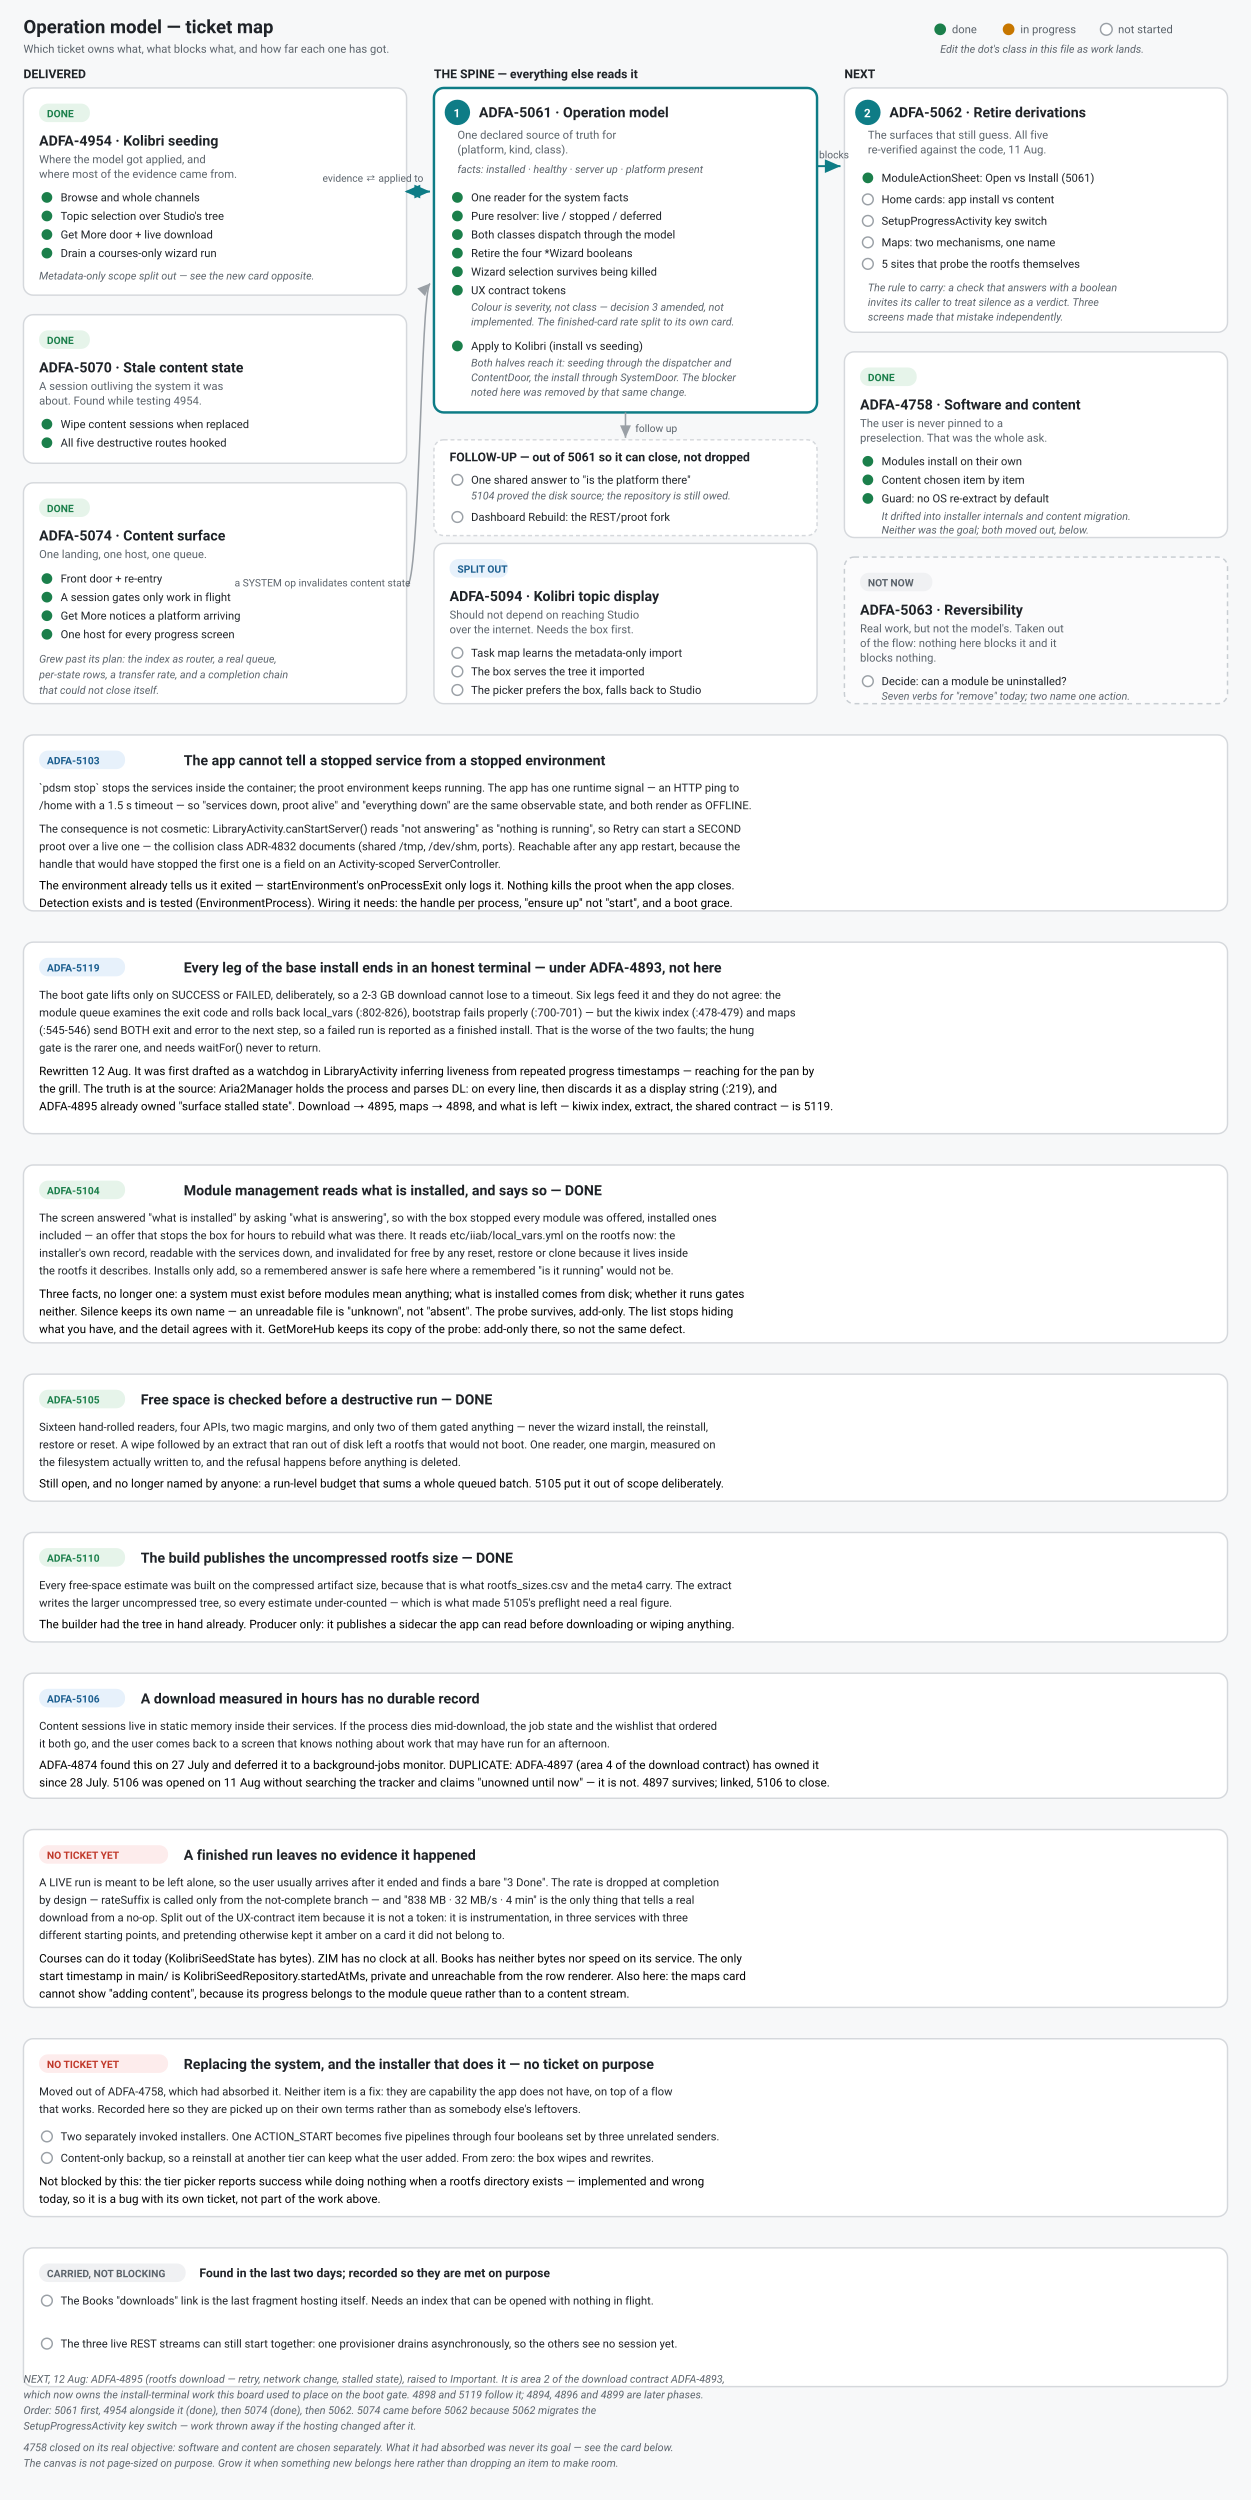
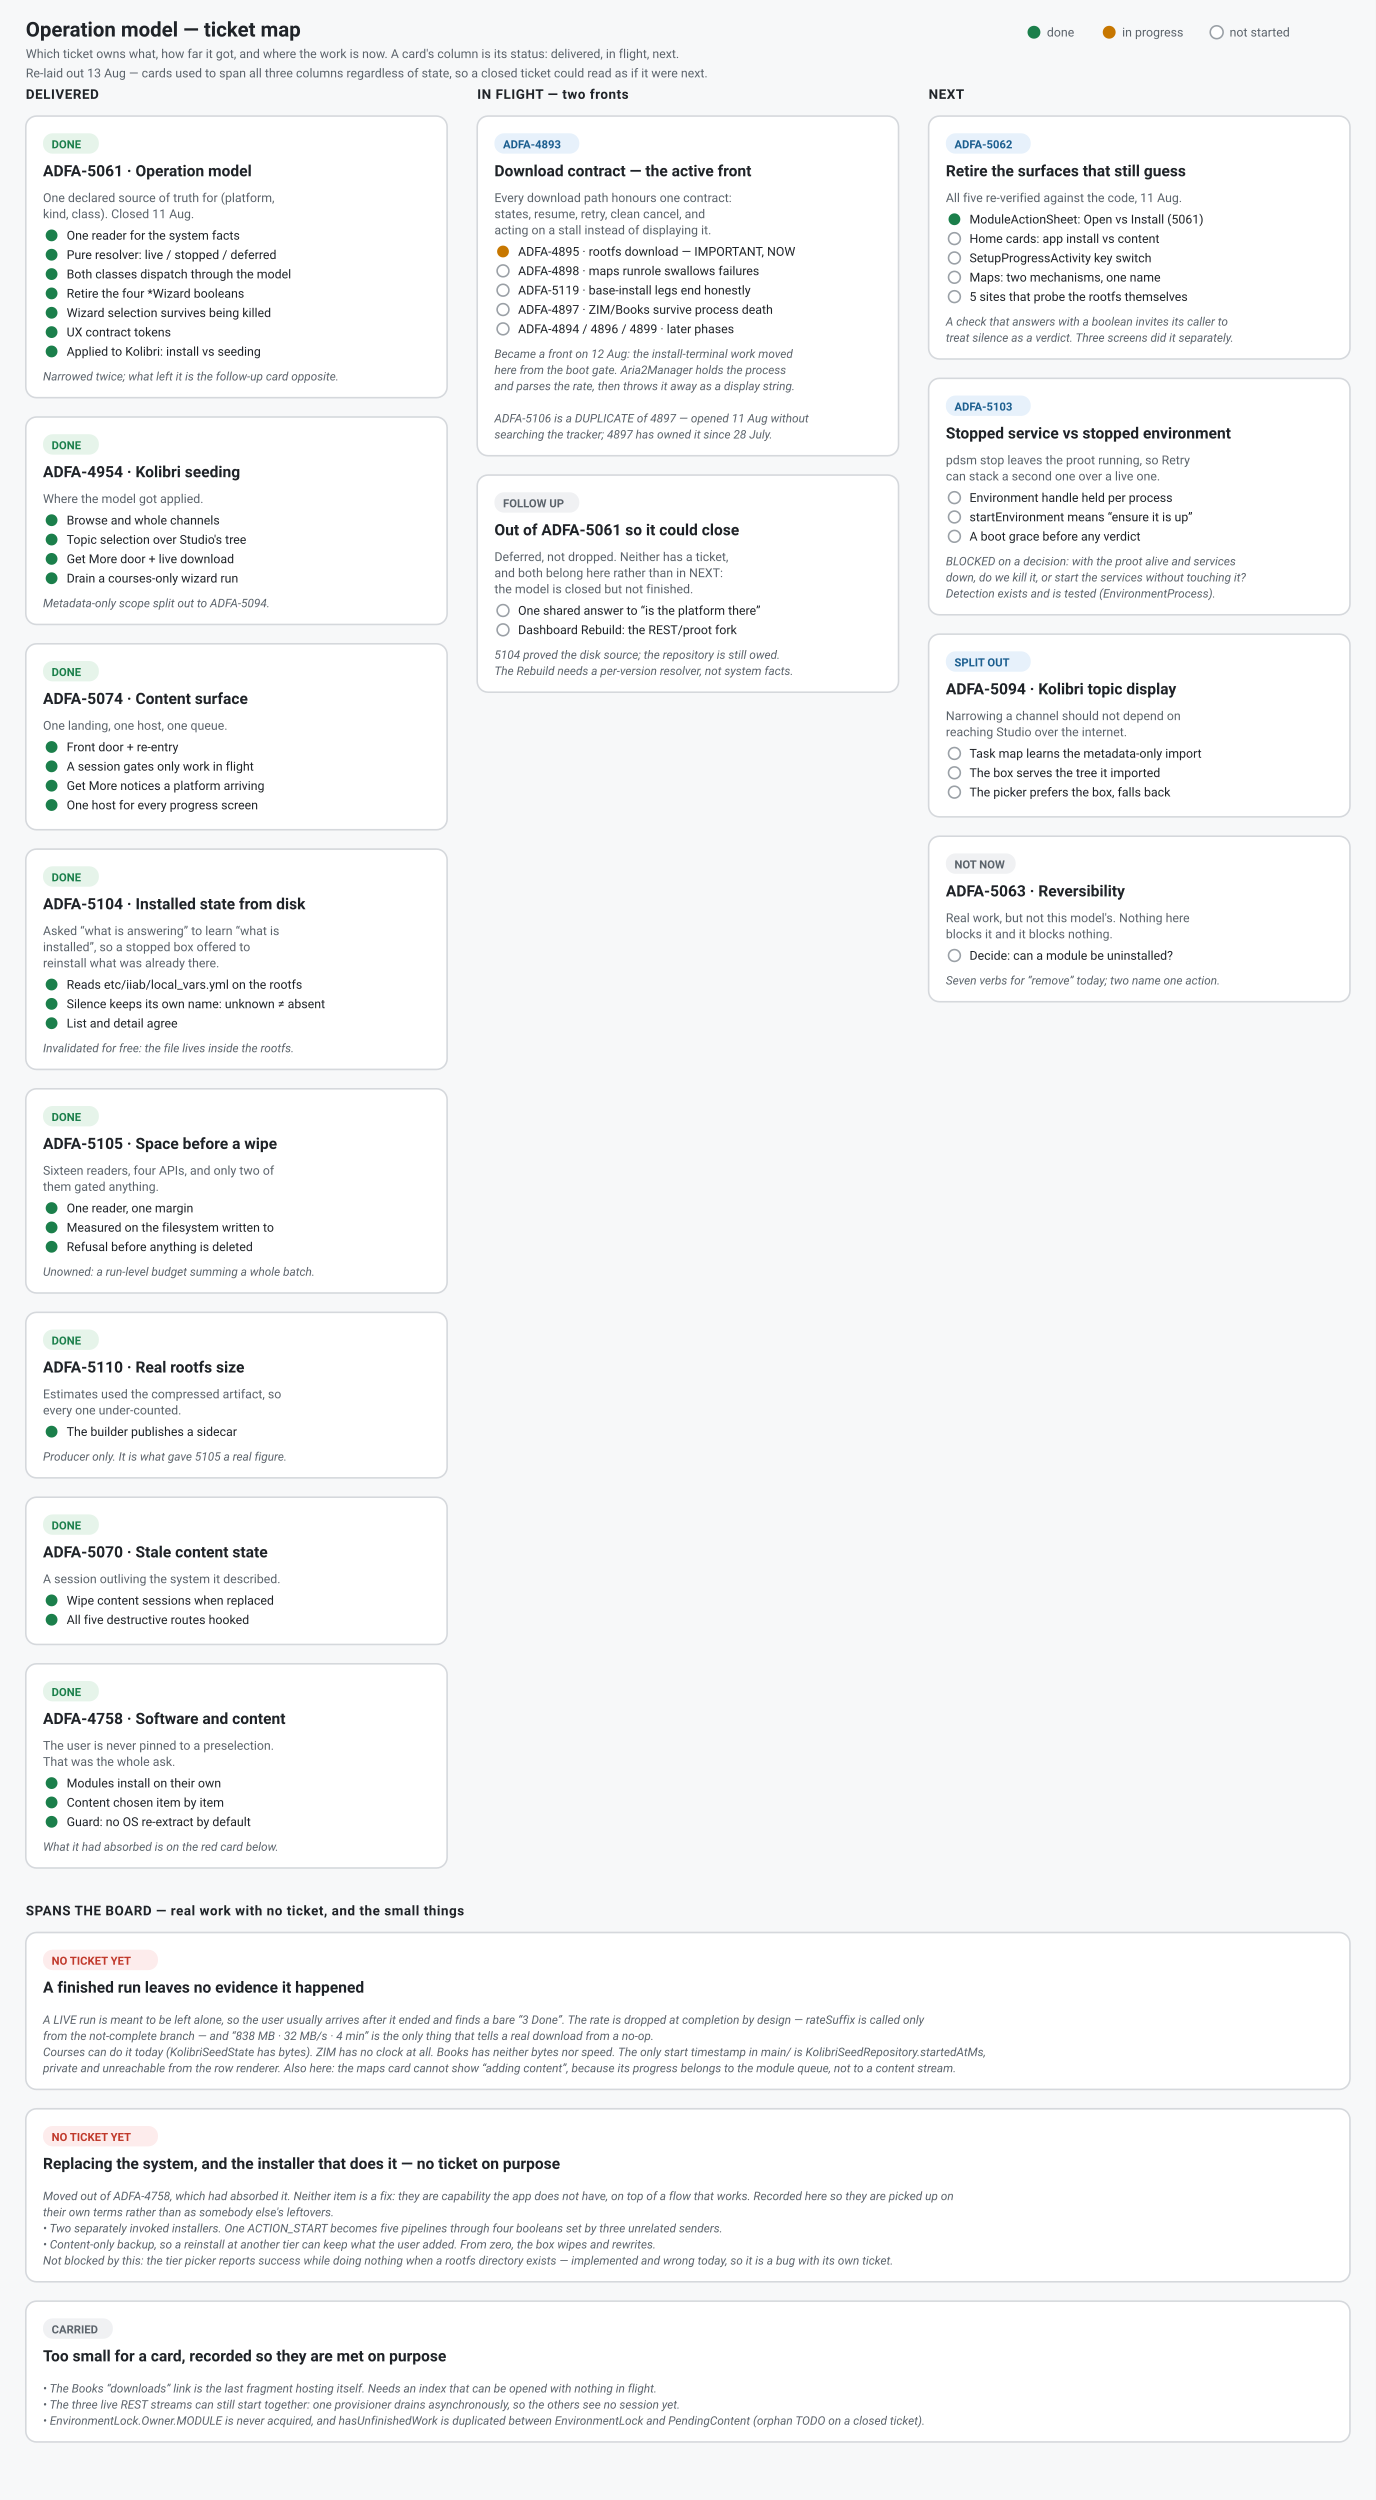
- <svg xmlns="http://www.w3.org/2000/svg" viewBox="0 0 1280 2558" width="1280" height="2558" font-family="Segoe UI, Roboto, Helvetica, Arial, sans-serif">
+ <svg xmlns="http://www.w3.org/2000/svg" viewBox="0 0 1280 2326" width="1280" height="2326" font-family="Segoe UI, Roboto, Helvetica, Arial, sans-serif">
  <style>
  .bg    { fill: #F7F8F9; }
  .card  { fill: #FFFFFF; stroke: #D5D8DC; stroke-width: 1.5; rx: 10; }
-   .card-hi { fill: #FFFFFF; stroke: #0E7C86; stroke-width: 2.5; rx: 10; }
-   .card-park { fill: #FBFBFC; stroke: #C8CDD2; stroke-width: 1.5; stroke-dasharray: 5 4; rx: 10; }
  .h1    { font-size: 19px; font-weight: 700; fill: #1F2328; }
  .h2    { font-size: 14.5px; font-weight: 700; fill: #1F2328; }
-   .h3    { font-size: 12.5px; font-weight: 700; fill: #1F2328; }
+   .h3    { font-size: 12.5px; font-weight: 700; fill: #1F2328; letter-spacing: .04em; }
  .sub   { font-size: 11.5px; fill: #5B636B; }
  .item  { font-size: 11.5px; fill: #1F2328; }
  .note  { font-size: 11px; fill: #5B636B; font-style: italic; }
-   .lnk   { stroke: #9AA0A6; stroke-width: 1.6; fill: none; }
-   .lnk-hi{ stroke: #0E7C86; stroke-width: 2; fill: none; }
-   .lnklbl{ font-size: 10.5px; fill: #5B636B; }
- 
-   /* ---- the three states: change an item's class to move it ---- */
  .s-done { fill: #1B7F4B; stroke: none; }
  .s-doing{ fill: #C77700; stroke: none; }
  .s-todo { fill: #FFFFFF; stroke: #9AA0A6; stroke-width: 1.5; }
- 
-   .badge  { fill: #0E7C86; }
-   .badgetx{ font-size: 12px; font-weight: 700; fill: #FFFFFF; }
  .chip   { rx: 9; }
  .chiptx { font-size: 10.5px; font-weight: 700; }
</style>
-   <defs>
-     <marker id="arw" markerWidth="9" markerHeight="9" refX="8" refY="4.5" orient="auto">
-       <path d="M0,1 L8,4.5 L0,8 Z" fill="#9AA0A6" />
-     </marker>
-     <marker id="arwhi" markerWidth="9" markerHeight="9" refX="8" refY="4.5" orient="auto">
-       <path d="M0,1 L8,4.5 L0,8 Z" fill="#0E7C86" />
-     </marker>
-     <marker id="arwhiS" markerWidth="9" markerHeight="9" refX="1" refY="4.5" orient="auto">
-       <path d="M8,1 L0,4.5 L8,8 Z" fill="#0E7C86" />
-     </marker>
-   </defs>
-   <rect class="bg" x="0" y="0" width="1280" height="2558" />
+   <rect class="bg" x="0" y="0" width="1280" height="2326" />
  <text class="h1" x="24" y="34">Operation model — ticket map</text>
-   <text class="sub" x="24" y="54">Which ticket owns what, what blocks what, and how far each one has got.</text>
+   <text class="sub" x="24" y="54">Which ticket owns what, how far it got, and where the work is now. A card's column is its status: delivered, in flight, next.</text>
+   <text class="sub" x="24" y="72">Re-laid out 13 Aug — cards used to span all three columns regardless of state, so a closed ticket could read as if it were next.</text>
  <circle class="s-done" cx="962" cy="30" r="6" />
  <text class="sub" x="974" y="34">done</text>
  <circle class="s-doing" cx="1032" cy="30" r="6" />
  <text class="sub" x="1044" y="34">in progress</text>
  <circle class="s-todo" cx="1132" cy="30" r="6" />
  <text class="sub" x="1144" y="34">not started</text>
-   <text class="note" x="962" y="54">Edit the dot's class in this file as work lands.</text>
-   <text class="h3" x="24" y="80">DELIVERED</text>
-   <rect class="card" x="24" y="90" width="392" height="212" />
-   <rect class="chip" x="40" y="106" width="52" height="19" fill="#E6F4EA" stroke="none" />
-   <text class="chiptx" x="48" y="120" fill="#1B7F4B">DONE</text>
-   <text class="h2" x="40" y="149">ADFA-4954 · Kolibri seeding</text>
-   <text class="sub" x="40" y="167">Where the model got applied, and</text>
-   <text class="sub" x="40" y="182">where most of the evidence came from.</text>
-   <circle class="s-done" cx="48" cy="202" r="5.5" />
-   <text class="item" x="62" y="206">Browse and whole channels</text>
-   <circle class="s-done" cx="48" cy="221" r="5.5" />
-   <text class="item" x="62" y="225">Topic selection over Studio's tree</text>
-   <circle class="s-done" cx="48" cy="240" r="5.5" />
-   <text class="item" x="62" y="244">Get More door + live download</text>
-   <circle class="s-done" cx="48" cy="259" r="5.5" />
-   <text class="item" x="62" y="263">Drain a courses-only wizard run</text>
-   <text class="note" x="40" y="286">Metadata-only scope split out — see the new card opposite.</text>
-   <rect class="card" x="24" y="322" width="392" height="152" />
-   <rect class="chip" x="40" y="338" width="52" height="19" fill="#E6F4EA" stroke="none" />
-   <text class="chiptx" x="48" y="352" fill="#1B7F4B">DONE</text>
-   <text class="h2" x="40" y="381">ADFA-5070 · Stale content state</text>
-   <text class="sub" x="40" y="399">A session outliving the system it was</text>
-   <text class="sub" x="40" y="414">about. Found while testing 4954.</text>
-   <circle class="s-done" cx="48" cy="434" r="5.5" />
-   <text class="item" x="62" y="438">Wipe content sessions when replaced</text>
-   <circle class="s-done" cx="48" cy="453" r="5.5" />
-   <text class="item" x="62" y="457">All five destructive routes hooked</text>
-   <rect class="card" x="24" y="494" width="392" height="226" />
-   <rect class="chip" x="40" y="510" width="52" height="19" fill="#E6F4EA" stroke="none" />
-   <text class="chiptx" x="48" y="524" fill="#1B7F4B">DONE</text>
-   <text class="h2" x="40" y="553">ADFA-5074 · Content surface</text>
-   <text class="sub" x="40" y="571">One landing, one host, one queue.</text>
-   <circle class="s-done" cx="48" cy="592" r="5.5" />
-   <text class="item" x="62" y="596">Front door + re-entry</text>
-   <circle class="s-done" cx="48" cy="611" r="5.5" />
-   <text class="item" x="62" y="615">A session gates only work in flight</text>
-   <circle class="s-done" cx="48" cy="630" r="5.5" />
-   <text class="item" x="62" y="634">Get More notices a platform arriving</text>
-   <circle class="s-done" cx="48" cy="649" r="5.5" />
-   <text class="item" x="62" y="653">One host for every progress screen</text>
-   <text class="note" x="40" y="678">Grew past its plan: the index as router, a real queue,</text>
-   <text class="note" x="40" y="694">per-state rows, a transfer rate, and a completion chain</text>
-   <text class="note" x="40" y="710">that could not close itself.</text>
-   <text class="h3" x="444" y="80">THE SPINE — everything else reads it</text>
-   <rect class="card-hi" x="444" y="90" width="392" height="332" />
-   <circle class="badge" cx="468" cy="115" r="13" />
-   <text class="badgetx" x="464" y="120">1</text>
-   <text class="h2" x="490" y="120">ADFA-5061 · Operation model</text>
-   <text class="sub" x="468" y="142">One declared source of truth for</text>
-   <text class="sub" x="468" y="157">(platform, kind, class).</text>
-   <text class="note" x="468" y="177">facts: installed · healthy · server up · platform present</text>
-   <circle class="s-done" cx="468" cy="202" r="5.5" />
-   <text class="item" x="482" y="206">One reader for the system facts</text>
-   <circle class="s-done" cx="468" cy="221" r="5.5" />
-   <text class="item" x="482" y="225">Pure resolver: live / stopped / deferred</text>
-   <circle class="s-done" cx="468" cy="240" r="5.5" />
-   <text class="item" x="482" y="244">Both classes dispatch through the model</text>
-   <circle class="s-done" cx="468" cy="259" r="5.5" />
-   <text class="item" x="482" y="263">Retire the four *Wizard booleans</text>
-   <circle class="s-done" cx="468" cy="278" r="5.5" />
-   <text class="item" x="482" y="282">Wizard selection survives being killed</text>
-   <circle class="s-done" cx="468" cy="297" r="5.5" />
-   <text class="item" x="482" y="301">UX contract tokens</text>
-   <text class="note" x="482" y="318">Colour is severity, not class — decision 3 amended, not</text>
-   <text class="note" x="482" y="333">implemented. The finished-card rate split to its own card.</text>
-   <circle class="s-done" cx="468" cy="354" r="5.5" />
-   <text class="item" x="482" y="358">Apply to Kolibri (install vs seeding)</text>
-   <text class="note" x="482" y="375">Both halves reach it: seeding through the dispatcher and</text>
-   <text class="note" x="482" y="390">ContentDoor, the install through SystemDoor. The blocker</text>
-   <text class="note" x="482" y="405">noted here was removed by that same change.</text>
-   <path class="lnk" d="M640,422 L640,448" marker-end="url(#arw)" />
-   <text class="lnklbl" x="650" y="442">follow up</text>
-   <rect class="card" x="444" y="450" width="392" height="98" stroke="#5F5E5A" stroke-dasharray="4 3" />
-   <text class="h3" x="460" y="472">FOLLOW-UP — out of 5061 so it can close, not dropped</text>
-   <circle class="s-todo" cx="468" cy="491" r="5.5" />
-   <text class="item" x="482" y="495">One shared answer to "is the platform there"</text>
-   <text class="note" x="482" y="511">5104 proved the disk source; the repository is still owed.</text>
-   <circle class="s-todo" cx="468" cy="529" r="5.5" />
-   <text class="item" x="482" y="533">Dashboard Rebuild: the REST/proot fork</text>
-   <rect class="card" x="444" y="556" width="392" height="164" />
-   <rect class="chip" x="460" y="572" width="60" height="19" fill="#E7F1FB" stroke="none" />
-   <text class="chiptx" x="468" y="586" fill="#1B5E8F">SPLIT OUT</text>
-   <text class="h2" x="460" y="615">ADFA-5094 · Kolibri topic display</text>
-   <text class="sub" x="460" y="633">Should not depend on reaching Studio</text>
-   <text class="sub" x="460" y="648">over the internet. Needs the box first.</text>
-   <circle class="s-todo" cx="468" cy="668" r="5.5" />
-   <text class="item" x="482" y="672">Task map learns the metadata-only import</text>
-   <circle class="s-todo" cx="468" cy="687" r="5.5" />
-   <text class="item" x="482" y="691">The box serves the tree it imported</text>
-   <circle class="s-todo" cx="468" cy="706" r="5.5" />
-   <text class="item" x="482" y="710">The picker prefers the box, falls back to Studio</text>
-   <text class="h3" x="864" y="80">NEXT</text>
-   <rect class="card" x="864" y="90" width="392" height="250" />
-   <circle class="badge" cx="888" cy="115" r="13" />
-   <text class="badgetx" x="884" y="120">2</text>
-   <text class="h2" x="910" y="120">ADFA-5062 · Retire derivations</text>
-   <text class="sub" x="888" y="142">The surfaces that still guess. All five</text>
-   <text class="sub" x="888" y="157">re-verified against the code, 11 Aug.</text>
-   <circle class="s-done" cx="888" cy="182" r="5.5" />
-   <text class="item" x="902" y="186">ModuleActionSheet: Open vs Install (5061)</text>
-   <circle class="s-todo" cx="888" cy="204" r="5.5" />
-   <text class="item" x="902" y="208">Home cards: app install vs content</text>
-   <circle class="s-todo" cx="888" cy="226" r="5.5" />
-   <text class="item" x="902" y="230">SetupProgressActivity key switch</text>
-   <circle class="s-todo" cx="888" cy="248" r="5.5" />
-   <text class="item" x="902" y="252">Maps: two mechanisms, one name</text>
-   <circle class="s-todo" cx="888" cy="270" r="5.5" />
-   <text class="item" x="902" y="274">5 sites that probe the rootfs themselves</text>
-   <text class="note" x="888" y="298">The rule to carry: a check that answers with a boolean</text>
-   <text class="note" x="888" y="313">invites its caller to treat silence as a verdict. Three</text>
-   <text class="note" x="888" y="328">screens made that mistake independently.</text>
-   <rect class="card" x="864" y="360" width="392" height="190" />
-   <rect class="chip" x="880" y="376" width="58" height="19" fill="#E6F4EA" stroke="none" />
-   <text class="chiptx" x="888" y="390" fill="#1B7F4B">DONE</text>
-   <text class="h2" x="880" y="419">ADFA-4758 · Software and content</text>
-   <text class="sub" x="880" y="437">The user is never pinned to a</text>
-   <text class="sub" x="880" y="452">preselection. That was the whole ask.</text>
-   <circle class="s-done" cx="888" cy="472" r="5.5" />
-   <text class="item" x="902" y="476">Modules install on their own</text>
-   <circle class="s-done" cx="888" cy="491" r="5.5" />
-   <text class="item" x="902" y="495">Content chosen item by item</text>
-   <circle class="s-done" cx="888" cy="510" r="5.5" />
-   <text class="item" x="902" y="514">Guard: no OS re-extract by default</text>
-   <text class="note" x="902" y="532">It drifted into installer internals and content migration.</text>
-   <text class="note" x="902" y="546">Neither was the goal; both moved out, below.</text>
-   <rect class="card-park" x="864" y="570" width="392" height="150" />
-   <rect class="chip" x="880" y="586" width="74" height="19" fill="#F0F1F3" stroke="none" />
-   <text class="chiptx" x="888" y="600" fill="#5B636B">NOT NOW</text>
-   <text class="h2" x="880" y="629">ADFA-5063 · Reversibility</text>
-   <text class="sub" x="880" y="647">Real work, but not the model's. Taken out</text>
-   <text class="sub" x="880" y="662">of the flow: nothing here blocks it and it</text>
-   <text class="sub" x="880" y="677">blocks nothing.</text>
-   <circle class="s-todo" cx="888" cy="697" r="5.5" />
-   <text class="item" x="902" y="701">Decide: can a module be uninstalled?</text>
-   <text class="note" x="902" y="716">Seven verbs for "remove" today; two name one action.</text>
-   <path class="lnk-hi" d="M416,196 L440,196" marker-end="url(#arwhi)" marker-start="url(#arwhiS)" />
-   <text class="lnklbl" x="330" y="186">evidence ⇄ applied to</text>
-   <path class="lnk-hi" d="M836,170 L860,170" marker-end="url(#arwhi)" />
-   <text class="lnklbl" x="838" y="162">blocks</text>
-   <path class="lnk" d="M416,600 C430,600 430,300 440,290" marker-end="url(#arw)" />
-   <text class="lnklbl" x="240" y="600">a SYSTEM op invalidates content state</text>
-   <rect class="card" x="24" y="752" width="1232" height="180" stroke="#C0392B" stroke-width="2.5" />
-   <rect class="chip" x="40" y="768" width="88" height="19" fill="#E7F1FB" stroke="none" />
-   <text class="chiptx" x="48" y="782" fill="#1B5E8F">ADFA-5103</text>
-   <text class="h2" x="188" y="783">The app cannot tell a stopped service from a stopped environment</text>
-   <text class="item" x="40" y="810">`pdsm stop` stops the services inside the container; the proot environment keeps running. The app has one runtime signal — an HTTP ping to</text>
-   <text class="item" x="40" y="828">/home with a 1.5 s timeout — so "services down, proot alive" and "everything down" are the same observable state, and both render as OFFLINE.</text>
-   <text class="item" x="40" y="852">The consequence is not cosmetic: LibraryActivity.canStartServer() reads "not answering" as "nothing is running", so Retry can start a SECOND</text>
-   <text class="item" x="40" y="870">proot over a live one — the collision class ADR-4832 documents (shared /tmp, /dev/shm, ports). Reachable after any app restart, because the</text>
-   <text class="item" x="40" y="888">handle that would have stopped the first one is a field on an Activity-scoped ServerController.</text>
-   <text class="code" x="40" y="910">The environment already tells us it exited — startEnvironment's onProcessExit only logs it. Nothing kills the proot when the app closes.</text>
-   <text class="code" x="40" y="928">Detection exists and is tested (EnvironmentProcess). Wiring it needs: the handle per process, "ensure up" not "start", and a boot grace.</text>
-   <rect class="card" x="24" y="964" width="1232" height="196" stroke="#C0392B" stroke-width="2.5" />
-   <rect class="chip" x="40" y="980" width="88" height="19" fill="#E7F1FB" stroke="none" />
-   <text class="chiptx" x="48" y="994" fill="#1B5E8F">ADFA-5119</text>
-   <text class="h2" x="188" y="995">Every leg of the base install ends in an honest terminal — under ADFA-4893, not here</text>
-   <text class="item" x="40" y="1022">The boot gate lifts only on SUCCESS or FAILED, deliberately, so a 2-3 GB download cannot lose to a timeout. Six legs feed it and they do not agree: the</text>
-   <text class="item" x="40" y="1040">module queue examines the exit code and rolls back local_vars (:802-826), bootstrap fails properly (:700-701) — but the kiwix index (:478-479) and maps</text>
-   <text class="item" x="40" y="1058">(:545-546) send BOTH exit and error to the next step, so a failed run is reported as a finished install. That is the worse of the two faults; the hung</text>
-   <text class="item" x="40" y="1076">gate is the rarer one, and needs waitFor() never to return.</text>
-   <text class="code" x="40" y="1100">Rewritten 12 Aug. It was first drafted as a watchdog in LibraryActivity inferring liveness from repeated progress timestamps — reaching for the pan by</text>
-   <text class="code" x="40" y="1118">the grill. The truth is at the source: Aria2Manager holds the process and parses DL: on every line, then discards it as a display string (:219), and</text>
-   <text class="code" x="40" y="1136">ADFA-4895 already owned "surface stalled state". Download → 4895, maps → 4898, and what is left — kiwix index, extract, the shared contract — is 5119.</text>
-   <rect class="card" x="24" y="1192" width="1232" height="182" stroke="#1B7F4B" stroke-width="2.5" />
-   <rect class="chip" x="40" y="1208" width="88" height="19" fill="#E6F4EA" stroke="none" />
-   <text class="chiptx" x="48" y="1222" fill="#1B7F4B">ADFA-5104</text>
-   <text class="h2" x="188" y="1223">Module management reads what is installed, and says so — DONE</text>
-   <text class="item" x="40" y="1250">The screen answered "what is installed" by asking "what is answering", so with the box stopped every module was offered, installed ones</text>
-   <text class="item" x="40" y="1268">included — an offer that stops the box for hours to rebuild what was there. It reads etc/iiab/local_vars.yml on the rootfs now: the</text>
-   <text class="item" x="40" y="1286">installer's own record, readable with the services down, and invalidated for free by any reset, restore or clone because it lives inside</text>
-   <text class="item" x="40" y="1304">the rootfs it describes. Installs only add, so a remembered answer is safe here where a remembered "is it running" would not be.</text>
-   <text class="code" x="40" y="1328">Three facts, no longer one: a system must exist before modules mean anything; what is installed comes from disk; whether it runs gates</text>
-   <text class="code" x="40" y="1346">neither. Silence keeps its own name — an unreadable file is "unknown", not "absent". The probe survives, add-only. The list stops hiding</text>
-   <text class="code" x="40" y="1364">what you have, and the detail agrees with it. GetMoreHub keeps its copy of the probe: add-only there, so not the same defect.</text>
-   <rect class="card" x="24" y="1406" width="1232" height="130" stroke="#1B7F4B" stroke-width="2.5" />
-   <rect class="chip" x="40" y="1422" width="88" height="19" fill="#E6F4EA" stroke="none" />
-   <text class="chiptx" x="48" y="1436" fill="#1B7F4B">ADFA-5105</text>
-   <text class="h2" x="144" y="1437">Free space is checked before a destructive run — DONE</text>
-   <text class="item" x="40" y="1464">Sixteen hand-rolled readers, four APIs, two magic margins, and only two of them gated anything — never the wizard install, the reinstall,</text>
-   <text class="item" x="40" y="1482">restore or reset. A wipe followed by an extract that ran out of disk left a rootfs that would not boot. One reader, one margin, measured on</text>
-   <text class="item" x="40" y="1500">the filesystem actually written to, and the refusal happens before anything is deleted.</text>
-   <text class="code" x="40" y="1522">Still open, and no longer named by anyone: a run-level budget that sums a whole queued batch. 5105 put it out of scope deliberately.</text>
-   <rect class="card" x="24" y="1568" width="1232" height="112" stroke="#1B7F4B" stroke-width="2.5" />
-   <rect class="chip" x="40" y="1584" width="88" height="19" fill="#E6F4EA" stroke="none" />
-   <text class="chiptx" x="48" y="1598" fill="#1B7F4B">ADFA-5110</text>
-   <text class="h2" x="144" y="1599">The build publishes the uncompressed rootfs size — DONE</text>
-   <text class="item" x="40" y="1626">Every free-space estimate was built on the compressed artifact size, because that is what rootfs_sizes.csv and the meta4 carry. The extract</text>
-   <text class="item" x="40" y="1644">writes the larger uncompressed tree, so every estimate under-counted — which is what made 5105's preflight need a real figure.</text>
-   <text class="code" x="40" y="1666">The builder had the tree in hand already. Producer only: it publishes a sidecar the app can read before downloading or wiping anything.</text>
-   <rect class="card" x="24" y="1712" width="1232" height="128" stroke="#C0392B" stroke-width="2.5" />
-   <rect class="chip" x="40" y="1728" width="88" height="19" fill="#E7F1FB" stroke="none" />
-   <text class="chiptx" x="48" y="1742" fill="#1B5E8F">ADFA-5106</text>
-   <text class="h2" x="144" y="1743">A download measured in hours has no durable record</text>
-   <text class="item" x="40" y="1770">Content sessions live in static memory inside their services. If the process dies mid-download, the job state and the wishlist that ordered</text>
-   <text class="item" x="40" y="1788">it both go, and the user comes back to a screen that knows nothing about work that may have run for an afternoon.</text>
-   <text class="code" x="40" y="1810">ADFA-4874 found this on 27 July and deferred it to a background-jobs monitor. DUPLICATE: ADFA-4897 (area 4 of the download contract) has owned it</text>
-   <text class="code" x="40" y="1828">since 28 July. 5106 was opened on 11 Aug without searching the tracker and claims "unowned until now" — it is not. 4897 survives; linked, 5106 to close.</text>
-   <rect class="card" x="24" y="1872" width="1232" height="182" stroke="#C0392B" stroke-width="2.5" />
-   <rect class="chip" x="40" y="1888" width="132" height="19" fill="#FDECEC" stroke="none" />
-   <text class="chiptx" x="48" y="1902" fill="#C0392B">NO TICKET YET</text>
-   <text class="h2" x="188" y="1903">A finished run leaves no evidence it happened</text>
-   <text class="item" x="40" y="1930">A LIVE run is meant to be left alone, so the user usually arrives after it ended and finds a bare "3 Done". The rate is dropped at completion</text>
-   <text class="item" x="40" y="1948">by design — rateSuffix is called only from the not-complete branch — and "838 MB · 32 MB/s · 4 min" is the only thing that tells a real</text>
-   <text class="item" x="40" y="1966">download from a no-op. Split out of the UX-contract item because it is not a token: it is instrumentation, in three services with three</text>
-   <text class="item" x="40" y="1984">different starting points, and pretending otherwise kept it amber on a card it did not belong to.</text>
-   <text class="code" x="40" y="2008">Courses can do it today (KolibriSeedState has bytes). ZIM has no clock at all. Books has neither bytes nor speed on its service. The only</text>
-   <text class="code" x="40" y="2026">start timestamp in main/ is KolibriSeedRepository.startedAtMs, private and unreachable from the row renderer. Also here: the maps card</text>
-   <text class="code" x="40" y="2044">cannot show "adding content", because its progress belongs to the module queue rather than to a content stream.</text>
-   <rect class="card" x="24" y="2086" width="1232" height="182" stroke="#C0392B" stroke-width="2.5" />
-   <rect class="chip" x="40" y="2102" width="132" height="19" fill="#FDECEC" stroke="none" />
-   <text class="chiptx" x="48" y="2116" fill="#C0392B">NO TICKET YET</text>
-   <text class="h2" x="188" y="2117">Replacing the system, and the installer that does it — no ticket on purpose</text>
-   <text class="item" x="40" y="2144">Moved out of ADFA-4758, which had absorbed it. Neither item is a fix: they are capability the app does not have, on top of a flow</text>
-   <text class="item" x="40" y="2162">that works. Recorded here so they are picked up on their own terms rather than as somebody else's leftovers.</text>
-   <circle class="s-todo" cx="48" cy="2186" r="5.5" />
-   <text class="item" x="62" y="2190">Two separately invoked installers. One ACTION_START becomes five pipelines through four booleans set by three unrelated senders.</text>
-   <circle class="s-todo" cx="48" cy="2208" r="5.5" />
-   <text class="item" x="62" y="2212">Content-only backup, so a reinstall at another tier can keep what the user added. From zero: the box wipes and rewrites.</text>
-   <text class="code" x="40" y="2236">Not blocked by this: the tier picker reports success while doing nothing when a rootfs directory exists — implemented and wrong</text>
-   <text class="code" x="40" y="2254">today, so it is a bug with its own ticket, not part of the work above.</text>
-   <rect class="card" x="24" y="2300" width="1232" height="142" />
-   <rect class="chip" x="40" y="2316" width="150" height="19" fill="#F0F1F3" stroke="none" />
-   <text class="chiptx" x="48" y="2330" fill="#5B636B">CARRIED, NOT BLOCKING</text>
-   <text class="h3" x="204" y="2330">Found in the last two days; recorded so they are met on purpose</text>
-   <circle class="s-todo" cx="48" cy="2354" r="5.5" />
-   <text class="item" x="62" y="2358">The Books "downloads" link is the last fragment hosting itself. Needs an index that can be opened with nothing in flight.</text>
-   <circle class="s-todo" cx="48" cy="2398" r="5.5" />
-   <text class="item" x="62" y="2402">The three live REST streams can still start together: one provisioner drains asynchronously, so the others see no session yet.</text>
-   <text class="note" x="24" y="2438">NEXT, 12 Aug: ADFA-4895 (rootfs download — retry, network change, stalled state), raised to Important. It is area 2 of the download contract ADFA-4893,</text>
-   <text class="note" x="24" y="2454">which now owns the install-terminal work this board used to place on the boot gate. 4898 and 5119 follow it; 4894, 4896 and 4899 are later phases.</text>
-   <text class="note" x="24" y="2470">Order: 5061 first, 4954 alongside it (done), then 5074 (done), then 5062. 5074 came before 5062 because 5062 migrates the</text>
-   <text class="note" x="24" y="2486">SetupProgressActivity key switch — work thrown away if the hosting changed after it.</text>
-   <text class="note" x="24" y="2508">4758 closed on its real objective: software and content are chosen separately. What it had absorbed was never its goal — see the card below.</text>
-   <text class="note" x="24" y="2524">The canvas is not page-sized on purpose. Grow it when something new belongs here rather than dropping an item to make room.</text>
+   <text class="h3" x="24" y="92">DELIVERED</text>
+   <rect class="card" x="24" y="108" width="392" height="262" />
+   <rect class="chip" x="40" y="124" width="52" height="19" fill="#E6F4EA" stroke="none" />
+   <text class="chiptx" x="48" y="138" fill="#1B7F4B">DONE</text>
+   <text class="h2" x="40" y="164">ADFA-5061 · Operation model</text>
+   <text class="sub" x="40" y="188">One declared source of truth for (platform,</text>
+   <text class="sub" x="40" y="203">kind, class). Closed 11 Aug.</text>
+   <circle class="s-done" cx="48" cy="219" r="5.5" />
+   <text class="item" x="62" y="223">One reader for the system facts</text>
+   <circle class="s-done" cx="48" cy="237" r="5.5" />
+   <text class="item" x="62" y="241">Pure resolver: live / stopped / deferred</text>
+   <circle class="s-done" cx="48" cy="255" r="5.5" />
+   <text class="item" x="62" y="259">Both classes dispatch through the model</text>
+   <circle class="s-done" cx="48" cy="273" r="5.5" />
+   <text class="item" x="62" y="277">Retire the four *Wizard booleans</text>
+   <circle class="s-done" cx="48" cy="291" r="5.5" />
+   <text class="item" x="62" y="295">Wizard selection survives being killed</text>
+   <circle class="s-done" cx="48" cy="309" r="5.5" />
+   <text class="item" x="62" y="313">UX contract tokens</text>
+   <circle class="s-done" cx="48" cy="327" r="5.5" />
+   <text class="item" x="62" y="331">Applied to Kolibri: install vs seeding</text>
+   <text class="note" x="40" y="354">Narrowed twice; what left it is the follow-up card opposite.</text>
+   <rect class="card" x="24" y="388" width="392" height="193" />
+   <rect class="chip" x="40" y="404" width="52" height="19" fill="#E6F4EA" stroke="none" />
+   <text class="chiptx" x="48" y="418" fill="#1B7F4B">DONE</text>
+   <text class="h2" x="40" y="444">ADFA-4954 · Kolibri seeding</text>
+   <text class="sub" x="40" y="468">Where the model got applied.</text>
+   <circle class="s-done" cx="48" cy="484" r="5.5" />
+   <text class="item" x="62" y="488">Browse and whole channels</text>
+   <circle class="s-done" cx="48" cy="502" r="5.5" />
+   <text class="item" x="62" y="506">Topic selection over Studio's tree</text>
+   <circle class="s-done" cx="48" cy="520" r="5.5" />
+   <text class="item" x="62" y="524">Get More door + live download</text>
+   <circle class="s-done" cx="48" cy="538" r="5.5" />
+   <text class="item" x="62" y="542">Drain a courses-only wizard run</text>
+   <text class="note" x="40" y="565">Metadata-only scope split out to ADFA-5094.</text>
+   <rect class="card" x="24" y="599" width="392" height="173" />
+   <rect class="chip" x="40" y="615" width="52" height="19" fill="#E6F4EA" stroke="none" />
+   <text class="chiptx" x="48" y="629" fill="#1B7F4B">DONE</text>
+   <text class="h2" x="40" y="655">ADFA-5074 · Content surface</text>
+   <text class="sub" x="40" y="679">One landing, one host, one queue.</text>
+   <circle class="s-done" cx="48" cy="695" r="5.5" />
+   <text class="item" x="62" y="699">Front door + re-entry</text>
+   <circle class="s-done" cx="48" cy="713" r="5.5" />
+   <text class="item" x="62" y="717">A session gates only work in flight</text>
+   <circle class="s-done" cx="48" cy="731" r="5.5" />
+   <text class="item" x="62" y="735">Get More notices a platform arriving</text>
+   <circle class="s-done" cx="48" cy="749" r="5.5" />
+   <text class="item" x="62" y="753">One host for every progress screen</text>
+   <rect class="card" x="24" y="790" width="392" height="205" />
+   <rect class="chip" x="40" y="806" width="52" height="19" fill="#E6F4EA" stroke="none" />
+   <text class="chiptx" x="48" y="820" fill="#1B7F4B">DONE</text>
+   <text class="h2" x="40" y="846">ADFA-5104 · Installed state from disk</text>
+   <text class="sub" x="40" y="870">Asked “what is answering” to learn “what is</text>
+   <text class="sub" x="40" y="885">installed”, so a stopped box offered to</text>
+   <text class="sub" x="40" y="900">reinstall what was already there.</text>
+   <circle class="s-done" cx="48" cy="916" r="5.5" />
+   <text class="item" x="62" y="920">Reads etc/iiab/local_vars.yml on the rootfs</text>
+   <circle class="s-done" cx="48" cy="934" r="5.5" />
+   <text class="item" x="62" y="938">Silence keeps its own name: unknown ≠ absent</text>
+   <circle class="s-done" cx="48" cy="952" r="5.5" />
+   <text class="item" x="62" y="956">List and detail agree</text>
+   <text class="note" x="40" y="979">Invalidated for free: the file lives inside the rootfs.</text>
+   <rect class="card" x="24" y="1013" width="392" height="190" />
+   <rect class="chip" x="40" y="1029" width="52" height="19" fill="#E6F4EA" stroke="none" />
+   <text class="chiptx" x="48" y="1043" fill="#1B7F4B">DONE</text>
+   <text class="h2" x="40" y="1069">ADFA-5105 · Space before a wipe</text>
+   <text class="sub" x="40" y="1093">Sixteen readers, four APIs, and only two of</text>
+   <text class="sub" x="40" y="1108">them gated anything.</text>
+   <circle class="s-done" cx="48" cy="1124" r="5.5" />
+   <text class="item" x="62" y="1128">One reader, one margin</text>
+   <circle class="s-done" cx="48" cy="1142" r="5.5" />
+   <text class="item" x="62" y="1146">Measured on the filesystem written to</text>
+   <circle class="s-done" cx="48" cy="1160" r="5.5" />
+   <text class="item" x="62" y="1164">Refusal before anything is deleted</text>
+   <text class="note" x="40" y="1187">Unowned: a run-level budget summing a whole batch.</text>
+   <rect class="card" x="24" y="1221" width="392" height="154" />
+   <rect class="chip" x="40" y="1237" width="52" height="19" fill="#E6F4EA" stroke="none" />
+   <text class="chiptx" x="48" y="1251" fill="#1B7F4B">DONE</text>
+   <text class="h2" x="40" y="1277">ADFA-5110 · Real rootfs size</text>
+   <text class="sub" x="40" y="1301">Estimates used the compressed artifact, so</text>
+   <text class="sub" x="40" y="1316">every one under-counted.</text>
+   <circle class="s-done" cx="48" cy="1332" r="5.5" />
+   <text class="item" x="62" y="1336">The builder publishes a sidecar</text>
+   <text class="note" x="40" y="1359">Producer only. It is what gave 5105 a real figure.</text>
+   <rect class="card" x="24" y="1393" width="392" height="137" />
+   <rect class="chip" x="40" y="1409" width="52" height="19" fill="#E6F4EA" stroke="none" />
+   <text class="chiptx" x="48" y="1423" fill="#1B7F4B">DONE</text>
+   <text class="h2" x="40" y="1449">ADFA-5070 · Stale content state</text>
+   <text class="sub" x="40" y="1473">A session outliving the system it described.</text>
+   <circle class="s-done" cx="48" cy="1489" r="5.5" />
+   <text class="item" x="62" y="1493">Wipe content sessions when replaced</text>
+   <circle class="s-done" cx="48" cy="1507" r="5.5" />
+   <text class="item" x="62" y="1511">All five destructive routes hooked</text>
+   <rect class="card" x="24" y="1548" width="392" height="190" />
+   <rect class="chip" x="40" y="1564" width="52" height="19" fill="#E6F4EA" stroke="none" />
+   <text class="chiptx" x="48" y="1578" fill="#1B7F4B">DONE</text>
+   <text class="h2" x="40" y="1604">ADFA-4758 · Software and content</text>
+   <text class="sub" x="40" y="1628">The user is never pinned to a preselection.</text>
+   <text class="sub" x="40" y="1643">That was the whole ask.</text>
+   <circle class="s-done" cx="48" cy="1659" r="5.5" />
+   <text class="item" x="62" y="1663">Modules install on their own</text>
+   <circle class="s-done" cx="48" cy="1677" r="5.5" />
+   <text class="item" x="62" y="1681">Content chosen item by item</text>
+   <circle class="s-done" cx="48" cy="1695" r="5.5" />
+   <text class="item" x="62" y="1699">Guard: no OS re-extract by default</text>
+   <text class="note" x="40" y="1722">What it had absorbed is on the red card below.</text>
+   <text class="h3" x="444" y="92">IN FLIGHT — two fronts</text>
+   <rect class="card" x="444" y="108" width="392" height="316" />
+   <rect class="chip" x="460" y="124" width="79" height="19" fill="#E7F1FB" stroke="none" />
+   <text class="chiptx" x="468" y="138" fill="#1B5E8F">ADFA-4893</text>
+   <text class="h2" x="460" y="164">Download contract — the active front</text>
+   <text class="sub" x="460" y="188">Every download path honours one contract:</text>
+   <text class="sub" x="460" y="203">states, resume, retry, clean cancel, and</text>
+   <text class="sub" x="460" y="218">acting on a stall instead of displaying it.</text>
+   <circle class="s-doing" cx="468" cy="234" r="5.5" />
+   <text class="item" x="482" y="238">ADFA-4895 · rootfs download — IMPORTANT, NOW</text>
+   <circle class="s-todo" cx="468" cy="252" r="5.5" />
+   <text class="item" x="482" y="256">ADFA-4898 · maps runrole swallows failures</text>
+   <circle class="s-todo" cx="468" cy="270" r="5.5" />
+   <text class="item" x="482" y="274">ADFA-5119 · base-install legs end honestly</text>
+   <circle class="s-todo" cx="468" cy="288" r="5.5" />
+   <text class="item" x="482" y="292">ADFA-4897 · ZIM/Books survive process death</text>
+   <circle class="s-todo" cx="468" cy="306" r="5.5" />
+   <text class="item" x="482" y="310">ADFA-4894 / 4896 / 4899 · later phases</text>
+   <text class="note" x="460" y="333">Became a front on 12 Aug: the install-terminal work moved</text>
+   <text class="note" x="460" y="348">here from the boot gate. Aria2Manager holds the process</text>
+   <text class="note" x="460" y="363">and parses the rate, then throws it away as a display string.</text>
+   <text class="note" x="460" y="393">ADFA-5106 is a DUPLICATE of 4897 — opened 11 Aug without</text>
+   <text class="note" x="460" y="408">searching the tracker; 4897 has owned it since 28 July.</text>
+   <rect class="card" x="444" y="442" width="392" height="202" />
+   <rect class="chip" x="460" y="458" width="79" height="19" fill="#F0F1F3" stroke="none" />
+   <text class="chiptx" x="468" y="472" fill="#5B636B">FOLLOW UP</text>
+   <text class="h2" x="460" y="498">Out of ADFA-5061 so it could close</text>
+   <text class="sub" x="460" y="522">Deferred, not dropped. Neither has a ticket,</text>
+   <text class="sub" x="460" y="537">and both belong here rather than in NEXT:</text>
+   <text class="sub" x="460" y="552">the model is closed but not finished.</text>
+   <circle class="s-todo" cx="468" cy="568" r="5.5" />
+   <text class="item" x="482" y="572">One shared answer to “is the platform there”</text>
+   <circle class="s-todo" cx="468" cy="586" r="5.5" />
+   <text class="item" x="482" y="590">Dashboard Rebuild: the REST/proot fork</text>
+   <text class="note" x="460" y="613">5104 proved the disk source; the repository is still owed.</text>
+   <text class="note" x="460" y="628">The Rebuild needs a per-version resolver, not system facts.</text>
+   <text class="h3" x="864" y="92">NEXT</text>
+   <rect class="card" x="864" y="108" width="392" height="226" />
+   <rect class="chip" x="880" y="124" width="79" height="19" fill="#E7F1FB" stroke="none" />
+   <text class="chiptx" x="888" y="138" fill="#1B5E8F">ADFA-5062</text>
+   <text class="h2" x="880" y="164">Retire the surfaces that still guess</text>
+   <text class="sub" x="880" y="188">All five re-verified against the code, 11 Aug.</text>
+   <circle class="s-done" cx="888" cy="204" r="5.5" />
+   <text class="item" x="902" y="208">ModuleActionSheet: Open vs Install (5061)</text>
+   <circle class="s-todo" cx="888" cy="222" r="5.5" />
+   <text class="item" x="902" y="226">Home cards: app install vs content</text>
+   <circle class="s-todo" cx="888" cy="240" r="5.5" />
+   <text class="item" x="902" y="244">SetupProgressActivity key switch</text>
+   <circle class="s-todo" cx="888" cy="258" r="5.5" />
+   <text class="item" x="902" y="262">Maps: two mechanisms, one name</text>
+   <circle class="s-todo" cx="888" cy="276" r="5.5" />
+   <text class="item" x="902" y="280">5 sites that probe the rootfs themselves</text>
+   <text class="note" x="880" y="303">A check that answers with a boolean invites its caller to</text>
+   <text class="note" x="880" y="318">treat silence as a verdict. Three screens did it separately.</text>
+   <rect class="card" x="864" y="352" width="392" height="220" />
+   <rect class="chip" x="880" y="368" width="79" height="19" fill="#E7F1FB" stroke="none" />
+   <text class="chiptx" x="888" y="382" fill="#1B5E8F">ADFA-5103</text>
+   <text class="h2" x="880" y="408">Stopped service vs stopped environment</text>
+   <text class="sub" x="880" y="432">pdsm stop leaves the proot running, so Retry</text>
+   <text class="sub" x="880" y="447">can stack a second one over a live one.</text>
+   <circle class="s-todo" cx="888" cy="463" r="5.5" />
+   <text class="item" x="902" y="467">Environment handle held per process</text>
+   <circle class="s-todo" cx="888" cy="481" r="5.5" />
+   <text class="item" x="902" y="485">startEnvironment means “ensure it is up”</text>
+   <circle class="s-todo" cx="888" cy="499" r="5.5" />
+   <text class="item" x="902" y="503">A boot grace before any verdict</text>
+   <text class="note" x="880" y="526">BLOCKED on a decision: with the proot alive and services</text>
+   <text class="note" x="880" y="541">down, do we kill it, or start the services without touching it?</text>
+   <text class="note" x="880" y="556">Detection exists and is tested (EnvironmentProcess).</text>
+   <rect class="card" x="864" y="590" width="392" height="170" />
+   <rect class="chip" x="880" y="606" width="79" height="19" fill="#E7F1FB" stroke="none" />
+   <text class="chiptx" x="888" y="620" fill="#1B5E8F">SPLIT OUT</text>
+   <text class="h2" x="880" y="646">ADFA-5094 · Kolibri topic display</text>
+   <text class="sub" x="880" y="670">Narrowing a channel should not depend on</text>
+   <text class="sub" x="880" y="685">reaching Studio over the internet.</text>
+   <circle class="s-todo" cx="888" cy="701" r="5.5" />
+   <text class="item" x="902" y="705">Task map learns the metadata-only import</text>
+   <circle class="s-todo" cx="888" cy="719" r="5.5" />
+   <text class="item" x="902" y="723">The box serves the tree it imported</text>
+   <circle class="s-todo" cx="888" cy="737" r="5.5" />
+   <text class="item" x="902" y="741">The picker prefers the box, falls back</text>
+   <rect class="card" x="864" y="778" width="392" height="154" />
+   <rect class="chip" x="880" y="794" width="65" height="19" fill="#F0F1F3" stroke="none" />
+   <text class="chiptx" x="888" y="808" fill="#5B636B">NOT NOW</text>
+   <text class="h2" x="880" y="834">ADFA-5063 · Reversibility</text>
+   <text class="sub" x="880" y="858">Real work, but not this model's. Nothing here</text>
+   <text class="sub" x="880" y="873">blocks it and it blocks nothing.</text>
+   <circle class="s-todo" cx="888" cy="889" r="5.5" />
+   <text class="item" x="902" y="893">Decide: can a module be uninstalled?</text>
+   <text class="note" x="880" y="916">Seven verbs for “remove” today; two name one action.</text>
+   <text class="h3" x="24" y="1782">SPANS THE BOARD — real work with no ticket, and the small things</text>
+   <rect class="card" x="24" y="1798" width="1232" height="146" stroke="#C0392B" stroke-width="2.5" />
+   <rect class="chip" x="40" y="1814" width="107" height="19" fill="#FDECEC" stroke="none" />
+   <text class="chiptx" x="48" y="1828" fill="#C0392B">NO TICKET YET</text>
+   <text class="h2" x="40" y="1854">A finished run leaves no evidence it happened</text>
+   <text class="note" x="40" y="1883">A LIVE run is meant to be left alone, so the user usually arrives after it ended and finds a bare “3 Done”. The rate is dropped at completion by design — rateSuffix is called only</text>
+   <text class="note" x="40" y="1898">from the not-complete branch — and “838 MB · 32 MB/s · 4 min” is the only thing that tells a real download from a no-op.</text>
+   <text class="note" x="40" y="1913">Courses can do it today (KolibriSeedState has bytes). ZIM has no clock at all. Books has neither bytes nor speed. The only start timestamp in main/ is KolibriSeedRepository.startedAtMs,</text>
+   <text class="note" x="40" y="1928">private and unreachable from the row renderer. Also here: the maps card cannot show “adding content”, because its progress belongs to the module queue, not to a content stream.</text>
+   <rect class="card" x="24" y="1962" width="1232" height="161" stroke="#C0392B" stroke-width="2.5" />
+   <rect class="chip" x="40" y="1978" width="107" height="19" fill="#FDECEC" stroke="none" />
+   <text class="chiptx" x="48" y="1992" fill="#C0392B">NO TICKET YET</text>
+   <text class="h2" x="40" y="2018">Replacing the system, and the installer that does it — no ticket on purpose</text>
+   <text class="note" x="40" y="2047">Moved out of ADFA-4758, which had absorbed it. Neither item is a fix: they are capability the app does not have, on top of a flow that works. Recorded here so they are picked up on</text>
+   <text class="note" x="40" y="2062">their own terms rather than as somebody else's leftovers.</text>
+   <text class="note" x="40" y="2077">•  Two separately invoked installers. One ACTION_START becomes five pipelines through four booleans set by three unrelated senders.</text>
+   <text class="note" x="40" y="2092">•  Content-only backup, so a reinstall at another tier can keep what the user added. From zero, the box wipes and rewrites.</text>
+   <text class="note" x="40" y="2107">Not blocked by this: the tier picker reports success while doing nothing when a rootfs directory exists — implemented and wrong today, so it is a bug with its own ticket.</text>
+   <rect class="card" x="24" y="2141" width="1232" height="131" />
+   <rect class="chip" x="40" y="2157" width="65" height="19" fill="#F0F1F3" stroke="none" />
+   <text class="chiptx" x="48" y="2171" fill="#5B636B">CARRIED</text>
+   <text class="h2" x="40" y="2197">Too small for a card, recorded so they are met on purpose</text>
+   <text class="note" x="40" y="2226">•  The Books “downloads” link is the last fragment hosting itself. Needs an index that can be opened with nothing in flight.</text>
+   <text class="note" x="40" y="2241">•  The three live REST streams can still start together: one provisioner drains asynchronously, so the others see no session yet.</text>
+   <text class="note" x="40" y="2256">•  EnvironmentLock.Owner.MODULE is never acquired, and hasUnfinishedWork is duplicated between EnvironmentLock and PendingContent (orphan TODO on a closed ticket).</text>
</svg>
